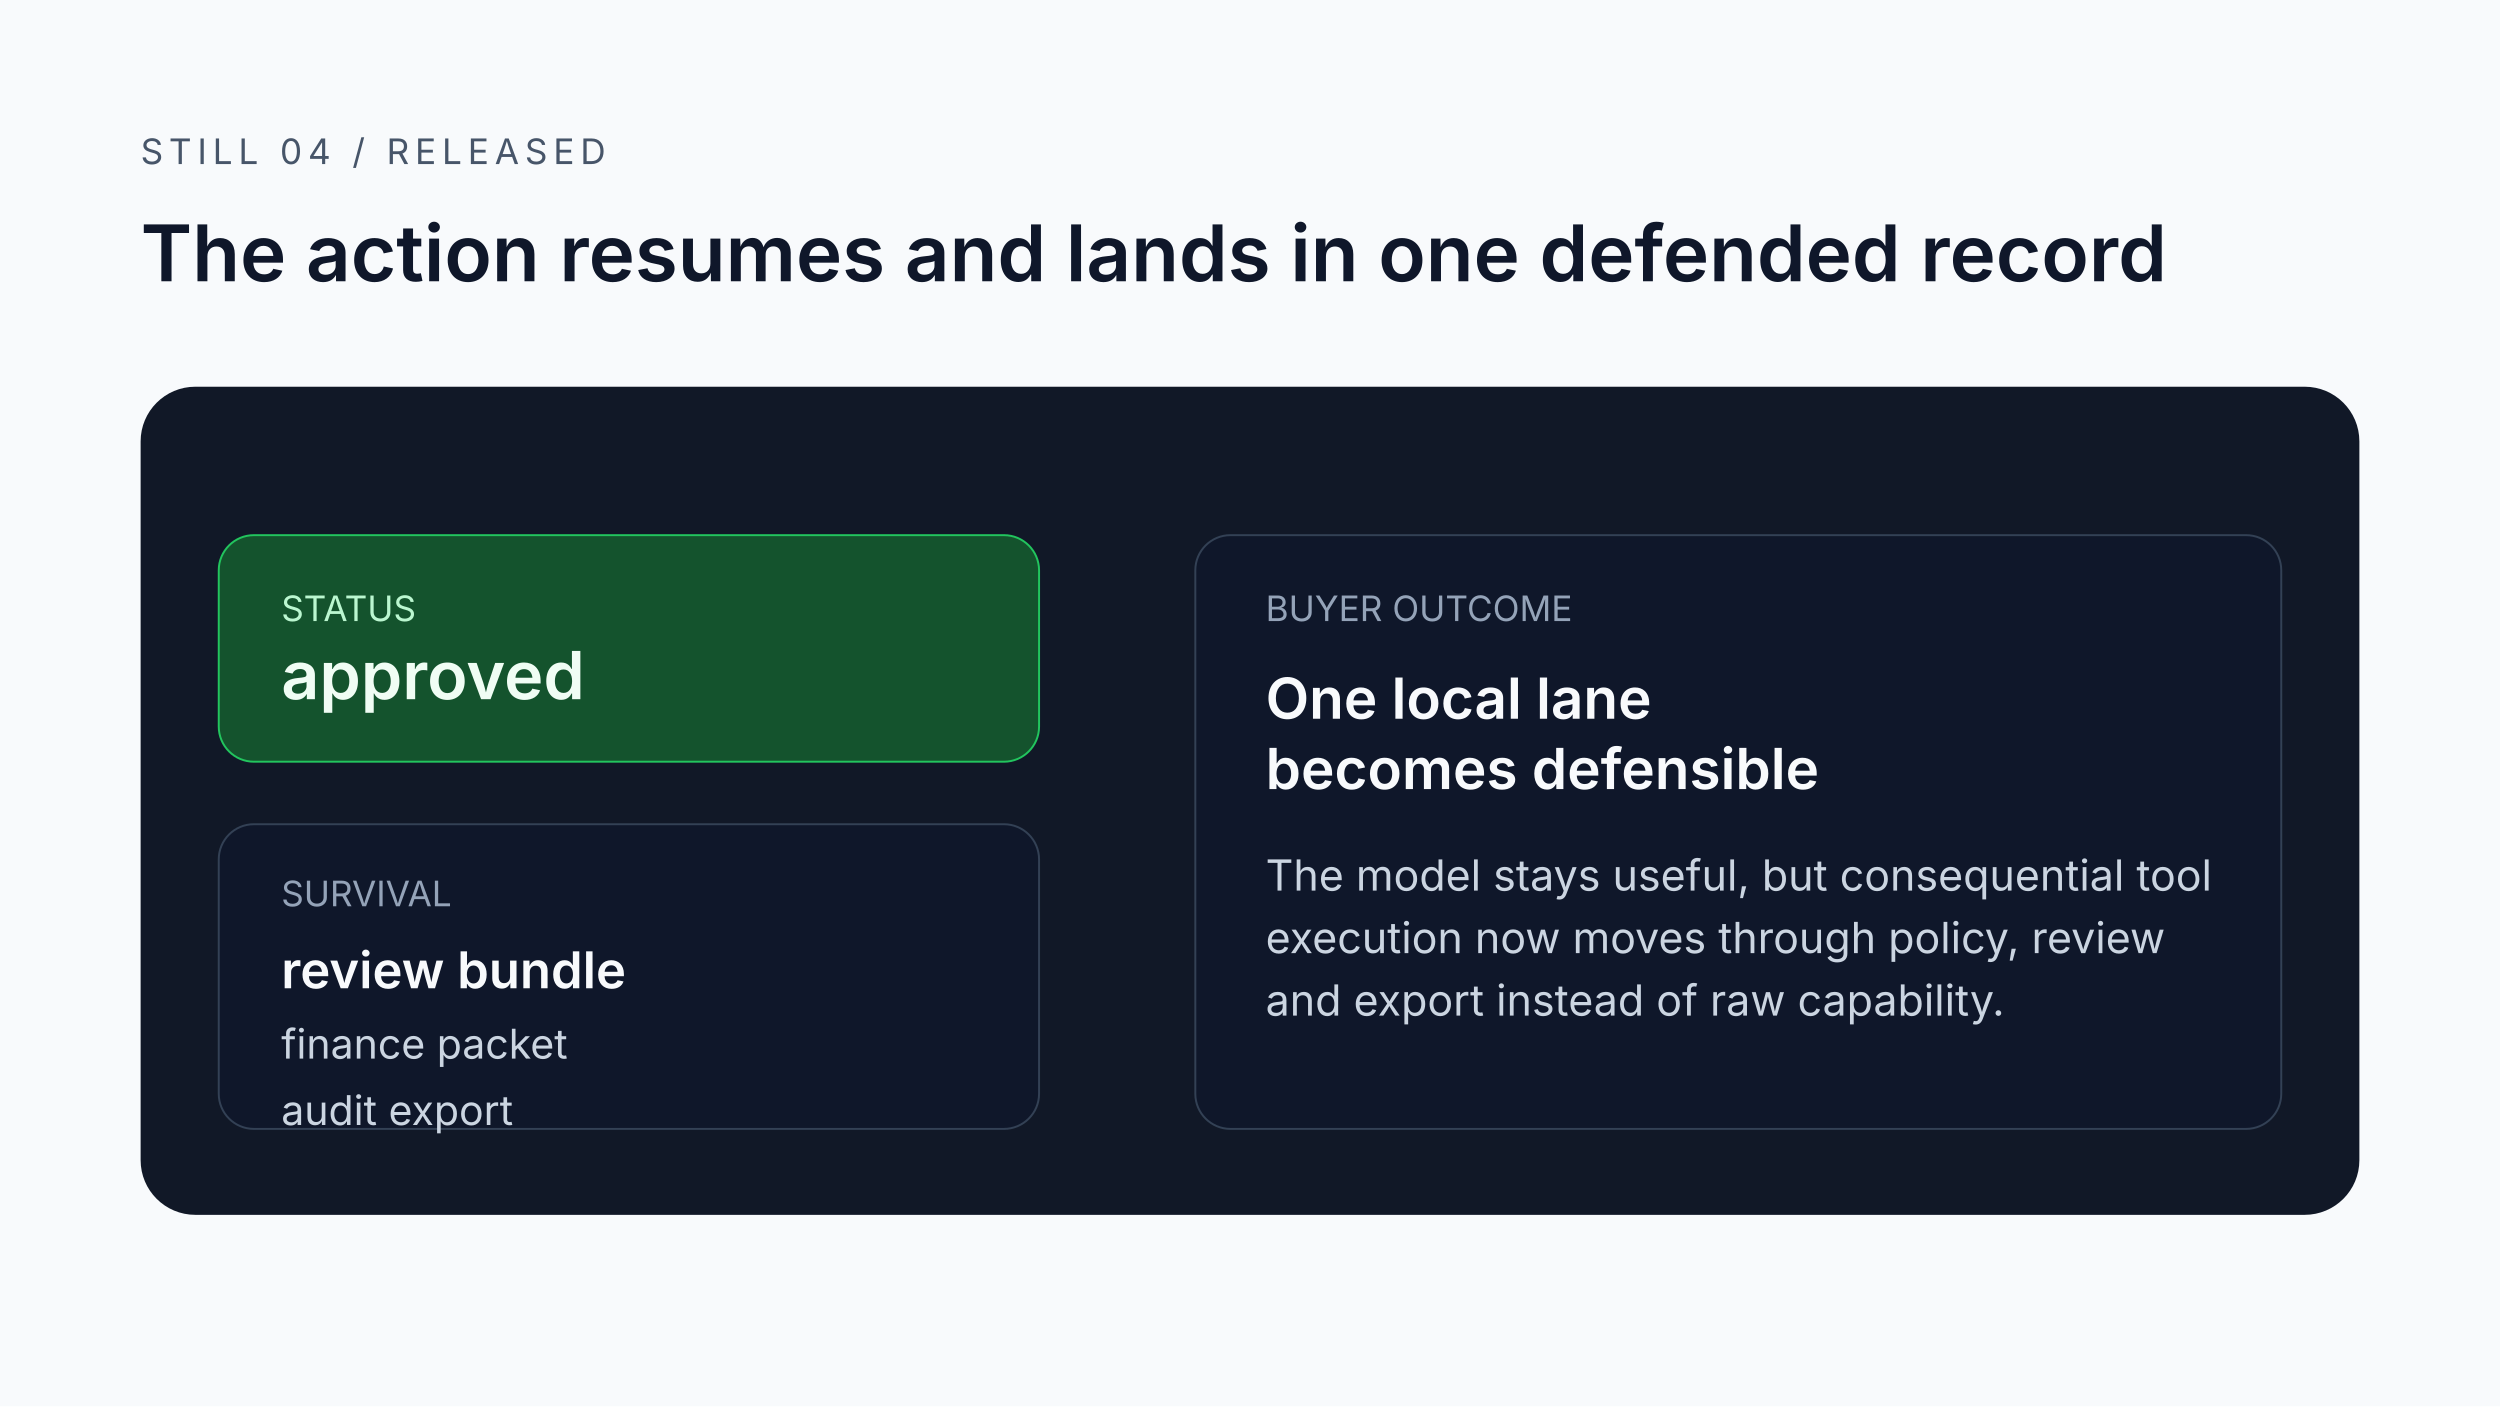
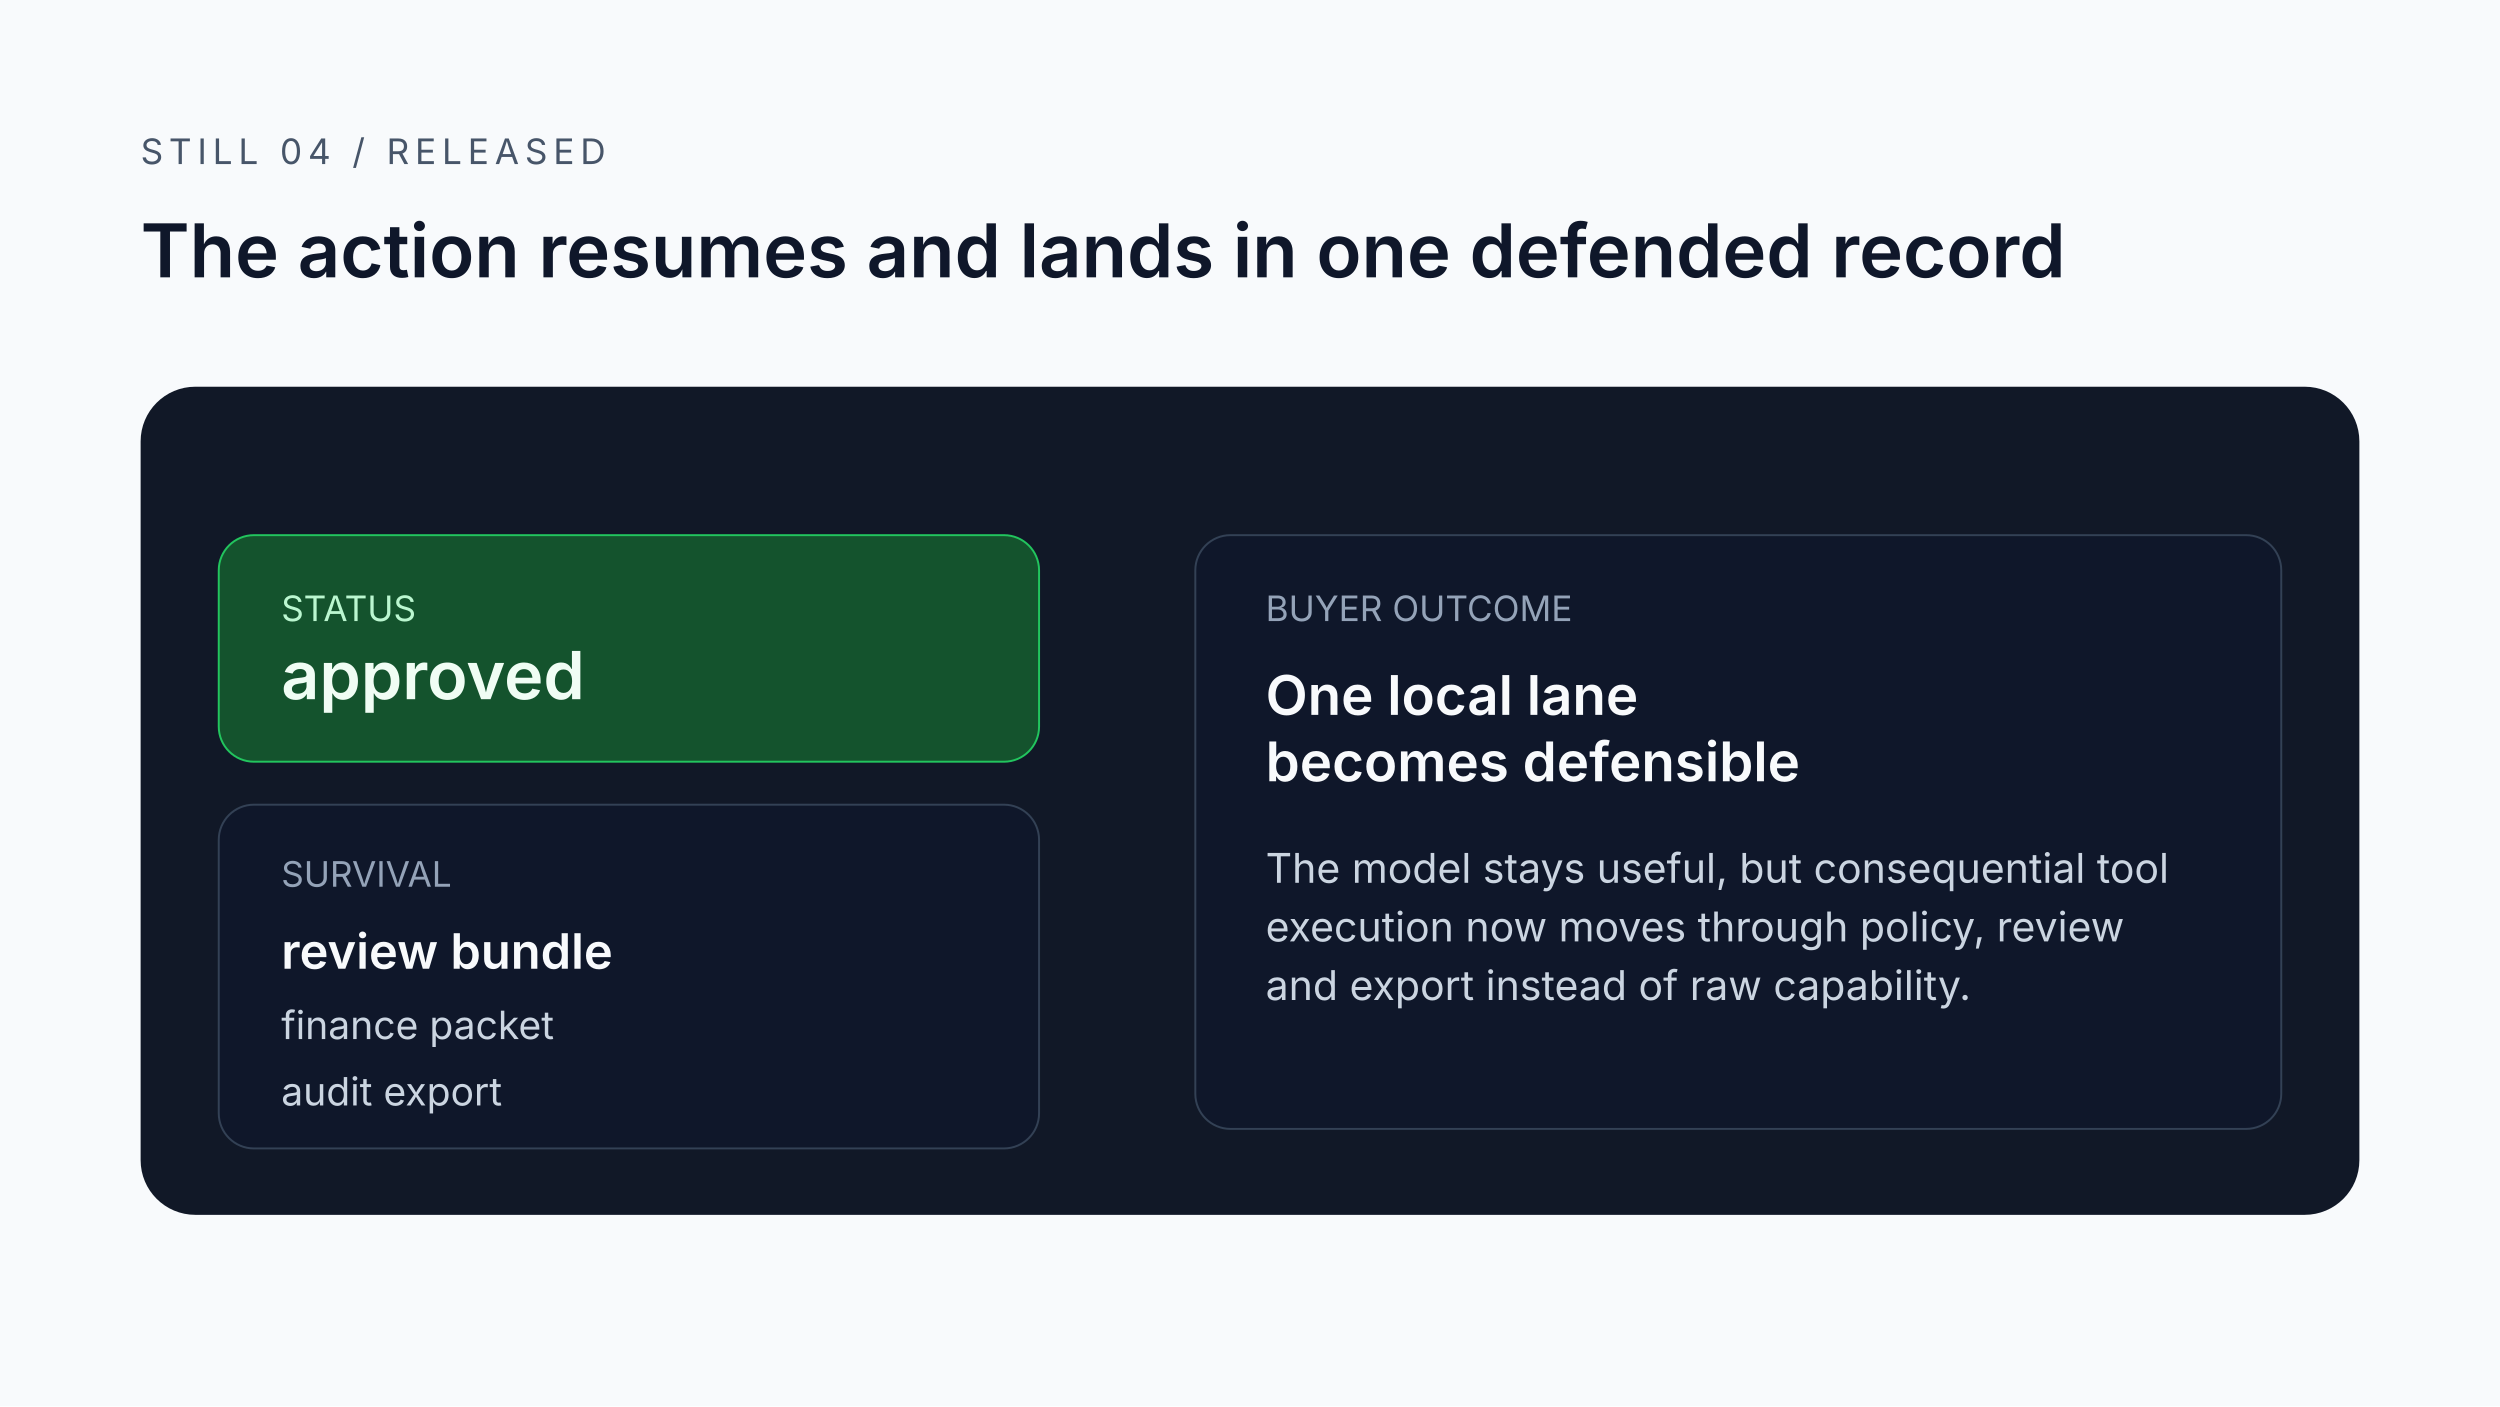
<svg xmlns="http://www.w3.org/2000/svg" width="1280" height="720" viewBox="0 0 1280 720" role="img" aria-labelledby="title desc">
  <rect width="1280" height="720" fill="#f8fafc" />
  <g font-family="Inter, Arial, sans-serif">
    <text x="72" y="84" font-size="18" fill="#475569" letter-spacing="3">STILL 04 / RELEASED</text>
-     <text x="72" y="144" font-size="40" fill="#0f172a" font-weight="600">The action resumes and lands in one defended record</text>
+     <text x="72" y="142" font-size="38" fill="#0f172a" font-weight="600">The action resumes and lands in one defended record</text>
    <rect x="72" y="198" width="1136" height="424" rx="28" fill="#111827" />
    <rect x="112" y="274" width="420" height="116" rx="18" fill="#14532d" stroke="#22c55e" />
    <text x="144" y="318" font-size="18" fill="#bbf7d0">STATUS</text>
    <text x="144" y="358" font-size="34" fill="#f0fdf4" font-weight="600">approved</text>
-     <rect x="112" y="422" width="420" height="156" rx="18" fill="#0f172a" stroke="#334155" />
-     <text x="144" y="464" font-size="18" fill="#94a3b8">SURVIVAL</text>
-     <text x="144" y="506" font-size="26" fill="#f8fafc" font-weight="600">review bundle</text>
-     <text x="144" y="542" font-size="21" fill="#cbd5e1">finance packet</text>
-     <text x="144" y="576" font-size="21" fill="#cbd5e1">audit export</text>
+     <rect x="112" y="412" width="420" height="176" rx="18" fill="#0f172a" stroke="#334155" />
+     <text x="144" y="454" font-size="18" fill="#94a3b8">SURVIVAL</text>
+     <text x="144" y="496" font-size="25" fill="#f8fafc" font-weight="600">review bundle</text>
+     <text x="144" y="532" font-size="20" fill="#cbd5e1">finance packet</text>
+     <text x="144" y="566" font-size="20" fill="#cbd5e1">audit export</text>
    <rect x="612" y="274" width="556" height="304" rx="18" fill="#0f172a" stroke="#334155" />
    <text x="648" y="318" font-size="18" fill="#94a3b8">BUYER OUTCOME</text>
-     <text x="648" y="368" font-size="29" fill="#f8fafc" font-weight="600">One local lane</text>
-     <text x="648" y="404" font-size="29" fill="#f8fafc" font-weight="600">becomes defensible</text>
-     <text x="648" y="456" font-size="22" fill="#cbd5e1">The model stays useful, but consequential tool</text>
-     <text x="648" y="488" font-size="22" fill="#cbd5e1">execution now moves through policy, review</text>
-     <text x="648" y="520" font-size="22" fill="#cbd5e1">and export instead of raw capability.</text>
+     <text x="648" y="366" font-size="28" fill="#f8fafc" font-weight="600">One local lane</text>
+     <text x="648" y="400" font-size="28" fill="#f8fafc" font-weight="600">becomes defensible</text>
+     <text x="648" y="452" font-size="21" fill="#cbd5e1">The model stays useful, but consequential tool</text>
+     <text x="648" y="482" font-size="21" fill="#cbd5e1">execution now moves through policy, review</text>
+     <text x="648" y="512" font-size="21" fill="#cbd5e1">and export instead of raw capability.</text>
  </g>
</svg>
